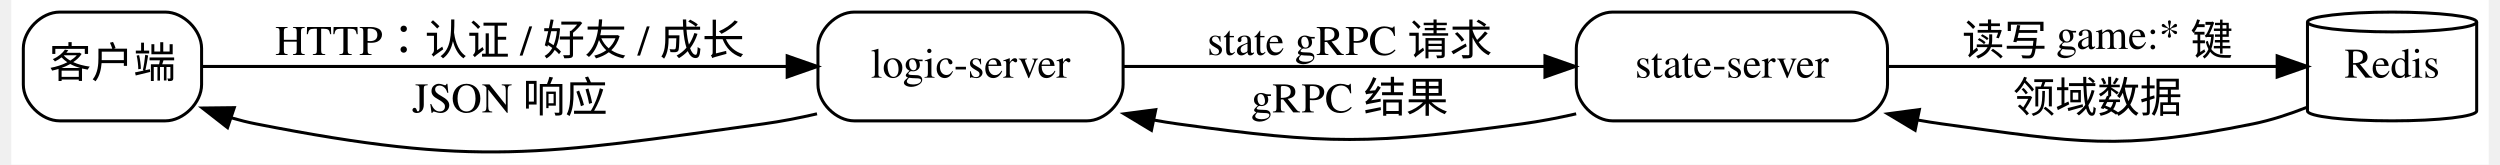
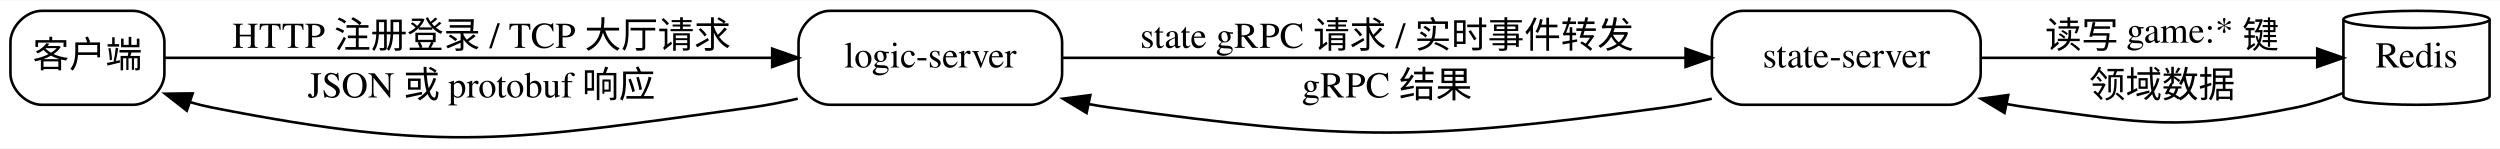
- <svg xmlns="http://www.w3.org/2000/svg" width="820pt" height="54pt" viewBox="0.00 0.00 820.00 54.49">
-   <g id="graph0" class="graph" transform="scale(1 1) rotate(0) translate(4 50.49)">
-     <polygon fill="white" stroke="transparent" points="-4,4 -4,-50.49 816,-50.49 816,4 -4,4" />
+ <svg xmlns="http://www.w3.org/2000/svg" width="958pt" height="57pt" viewBox="0.00 0.00 958.00 56.69">
+   <g id="graph0" class="graph" transform="scale(1 1) rotate(0) translate(4 52.69)">
+     <polygon fill="white" stroke="transparent" points="-4,4 -4,-52.69 954,-52.69 954,4 -4,4" />
    <g id="node1" class="node">
-       <path fill="none" stroke="black" d="M47,-46.49C47,-46.49 12,-46.49 12,-46.49 6,-46.49 0,-40.49 0,-34.49 0,-34.49 0,-22.49 0,-22.49 0,-16.49 6,-10.49 12,-10.49 12,-10.49 47,-10.49 47,-10.49 53,-10.49 59,-16.49 59,-22.49 59,-22.49 59,-34.49 59,-34.49 59,-40.49 53,-46.49 47,-46.49" />
-       <text text-anchor="middle" x="29.5" y="-24.79" font-family="Times,serif" font-size="14.00">客户端</text>
+       <path fill="none" stroke="black" d="M47,-48.69C47,-48.69 12,-48.69 12,-48.69 6,-48.69 0,-42.69 0,-36.69 0,-36.69 0,-24.69 0,-24.69 0,-18.69 6,-12.69 12,-12.69 12,-12.69 47,-12.69 47,-12.69 53,-12.69 59,-18.69 59,-24.69 59,-24.69 59,-36.69 59,-36.69 59,-42.69 53,-48.69 47,-48.69" />
+       <text text-anchor="middle" x="29.5" y="-26.99" font-family="Times,serif" font-size="14.00">客户端</text>
    </g>
    <g id="node2" class="node">
-       <path fill="none" stroke="black" d="M352,-46.49C352,-46.49 275,-46.49 275,-46.49 269,-46.49 263,-40.49 263,-34.49 263,-34.49 263,-22.49 263,-22.49 263,-16.49 269,-10.49 275,-10.49 275,-10.49 352,-10.49 352,-10.49 358,-10.49 364,-16.49 364,-22.49 364,-22.49 364,-34.49 364,-34.49 364,-40.49 358,-46.49 352,-46.49" />
-       <text text-anchor="middle" x="313.5" y="-24.79" font-family="Times,serif" font-size="14.00">logic-server</text>
+       <path fill="none" stroke="black" d="M391,-48.69C391,-48.69 314,-48.69 314,-48.69 308,-48.69 302,-42.69 302,-36.69 302,-36.69 302,-24.69 302,-24.69 302,-18.69 308,-12.69 314,-12.69 314,-12.69 391,-12.69 391,-12.69 397,-12.69 403,-18.69 403,-24.69 403,-24.69 403,-36.69 403,-36.69 403,-42.69 397,-48.69 391,-48.69" />
+       <text text-anchor="middle" x="352.5" y="-26.99" font-family="Times,serif" font-size="14.00">logic-server</text>
    </g>
    <g id="edge1" class="edge">
-       <path fill="none" stroke="black" d="M59.09,-28.49C104.29,-28.49 193.24,-28.49 252.79,-28.49" />
-       <polygon fill="black" stroke="black" points="252.82,-31.99 262.82,-28.49 252.82,-24.99 252.82,-31.99" />
-       <text text-anchor="middle" x="161" y="-32.29" font-family="Times,serif" font-size="14.00">HTTP：认证 / 好友 / 成长</text>
+       <path fill="none" stroke="black" d="M59.27,-30.69C111.38,-30.69 222.38,-30.69 291.59,-30.69" />
+       <polygon fill="black" stroke="black" points="291.9,-34.19 301.9,-30.69 291.9,-27.19 291.9,-34.19" />
+       <text text-anchor="middle" x="180.5" y="-34.49" font-family="Times,serif" font-size="14.00">HTTP 注册登录 / TCP 大厅请求</text>
    </g>
    <g id="edge6" class="edge">
-       <path fill="none" stroke="black" d="M262.69,-12.82C256.78,-11.45 250.79,-10.29 245,-9.49 171.03,0.72 150.27,4.9 77,-9.49 74.32,-10.01 71.61,-10.69 68.9,-11.48" />
-       <polygon fill="black" stroke="black" points="67.59,-8.23 59.24,-14.74 69.83,-14.86 67.59,-8.23" />
-       <text text-anchor="middle" x="161" y="-13.29" font-family="Times,serif" font-size="14.00">JSON 响应</text>
+       <path fill="none" stroke="black" d="M301.69,-15.03C295.78,-13.66 289.79,-12.49 284,-11.69 192.86,0.89 167.28,6.04 77,-11.69 74.32,-12.22 71.61,-12.9 68.9,-13.69" />
+       <polygon fill="black" stroke="black" points="67.59,-10.43 59.24,-16.94 69.83,-17.07 67.59,-10.43" />
+       <text text-anchor="middle" x="180.5" y="-15.49" font-family="Times,serif" font-size="14.00">JSON 或 protobuf 响应</text>
    </g>
    <g id="node3" class="node">
-       <path fill="none" stroke="black" d="M605,-46.49C605,-46.49 526,-46.49 526,-46.49 520,-46.49 514,-40.49 514,-34.49 514,-34.49 514,-22.49 514,-22.49 514,-16.49 520,-10.49 526,-10.49 526,-10.49 605,-10.49 605,-10.49 611,-10.49 617,-16.49 617,-22.49 617,-22.49 617,-34.49 617,-34.49 617,-40.49 611,-46.49 605,-46.49" />
-       <text text-anchor="middle" x="565.5" y="-24.79" font-family="Times,serif" font-size="14.00">state-server</text>
+       <path fill="none" stroke="black" d="M743,-48.69C743,-48.69 664,-48.69 664,-48.69 658,-48.69 652,-42.69 652,-36.69 652,-36.69 652,-24.69 652,-24.69 652,-18.69 658,-12.69 664,-12.69 664,-12.69 743,-12.69 743,-12.69 749,-12.69 755,-18.69 755,-24.69 755,-24.69 755,-36.69 755,-36.69 755,-42.69 749,-48.69 743,-48.69" />
+       <text text-anchor="middle" x="703.5" y="-26.99" font-family="Times,serif" font-size="14.00">state-server</text>
    </g>
    <g id="edge2" class="edge">
-       <path fill="none" stroke="black" d="M364.19,-28.49C404.27,-28.49 460.81,-28.49 503.6,-28.49" />
-       <polygon fill="black" stroke="black" points="503.62,-31.99 513.62,-28.49 503.62,-24.99 503.62,-31.99" />
-       <text text-anchor="middle" x="439" y="-32.29" font-family="Times,serif" font-size="14.00">state gRPC 请求</text>
+       <path fill="none" stroke="black" d="M403.13,-30.69C465.96,-30.69 574.14,-30.69 641.82,-30.69" />
+       <polygon fill="black" stroke="black" points="641.91,-34.19 651.91,-30.69 641.91,-27.19 641.91,-34.19" />
+       <text text-anchor="middle" x="527.5" y="-34.49" font-family="Times,serif" font-size="14.00">state gRPC 请求 / 实时事件转发</text>
    </g>
    <g id="edge5" class="edge">
-       <path fill="none" stroke="black" d="M513.95,-12.82C507.95,-11.45 501.87,-10.29 496,-9.49 445.8,-2.65 432.19,-2.56 382,-9.49 379.47,-9.84 376.9,-10.26 374.31,-10.73" />
-       <polygon fill="black" stroke="black" points="373.38,-7.35 364.31,-12.82 374.81,-14.2 373.38,-7.35" />
-       <text text-anchor="middle" x="439" y="-13.29" font-family="Times,serif" font-size="14.00">gRPC 结果</text>
+       <path fill="none" stroke="black" d="M651.95,-15.03C645.95,-13.66 639.87,-12.49 634,-11.69 540.2,1.08 514.78,1.26 421,-11.69 418.47,-12.04 415.9,-12.46 413.31,-12.94" />
+       <polygon fill="black" stroke="black" points="412.38,-9.55 403.31,-15.03 413.81,-16.41 412.38,-9.55" />
+       <text text-anchor="middle" x="527.5" y="-15.49" font-family="Times,serif" font-size="14.00">gRPC 结果</text>
    </g>
    <g id="node4" class="node">
-       <path fill="none" stroke="black" d="M812,-43.21C812,-45.02 799.45,-46.49 784,-46.49 768.55,-46.49 756,-45.02 756,-43.21 756,-43.21 756,-13.76 756,-13.76 756,-11.95 768.55,-10.49 784,-10.49 799.45,-10.49 812,-11.95 812,-13.76 812,-13.76 812,-43.21 812,-43.21" />
-       <path fill="none" stroke="black" d="M812,-43.21C812,-41.41 799.45,-39.94 784,-39.94 768.55,-39.94 756,-41.41 756,-43.21" />
-       <text text-anchor="middle" x="784" y="-24.79" font-family="Times,serif" font-size="14.00">Redis</text>
+       <path fill="none" stroke="black" d="M950,-45.42C950,-47.22 937.45,-48.69 922,-48.69 906.55,-48.69 894,-47.22 894,-45.42 894,-45.42 894,-15.96 894,-15.96 894,-14.16 906.55,-12.69 922,-12.69 937.45,-12.69 950,-14.16 950,-15.96 950,-15.96 950,-45.42 950,-45.42" />
+       <path fill="none" stroke="black" d="M950,-45.42C950,-43.61 937.45,-42.14 922,-42.14 906.55,-42.14 894,-43.61 894,-45.42" />
+       <text text-anchor="middle" x="922" y="-26.99" font-family="Times,serif" font-size="14.00">Redis</text>
    </g>
    <g id="edge3" class="edge">
-       <path fill="none" stroke="black" d="M617.26,-28.49C656.56,-28.49 710.11,-28.49 745.58,-28.49" />
-       <polygon fill="black" stroke="black" points="745.97,-31.99 755.97,-28.49 745.97,-24.99 745.97,-31.99" />
-       <text text-anchor="middle" x="686.5" y="-32.29" font-family="Times,serif" font-size="14.00">读写 game:* 键</text>
+       <path fill="none" stroke="black" d="M755.26,-30.69C794.56,-30.69 848.11,-30.69 883.58,-30.69" />
+       <polygon fill="black" stroke="black" points="883.97,-34.19 893.97,-30.69 883.97,-27.19 883.97,-34.19" />
+       <text text-anchor="middle" x="824.5" y="-34.49" font-family="Times,serif" font-size="14.00">读写 game:* 键</text>
    </g>
    <g id="edge4" class="edge">
-       <path fill="none" stroke="black" d="M755.95,-15.03C750.16,-12.73 743.98,-10.7 738,-9.49 693.13,-0.4 680.36,-3.31 635,-9.49 632.34,-9.85 629.64,-10.29 626.92,-10.78" />
-       <polygon fill="black" stroke="black" points="626.14,-7.37 617.05,-12.82 627.56,-14.23 626.14,-7.37" />
-       <text text-anchor="middle" x="686.5" y="-13.29" font-family="Times,serif" font-size="14.00">领域数据</text>
+       <path fill="none" stroke="black" d="M893.95,-17.23C888.16,-14.93 881.98,-12.9 876,-11.69 831.13,-2.61 818.36,-5.52 773,-11.69 770.34,-12.05 767.64,-12.49 764.92,-12.99" />
+       <polygon fill="black" stroke="black" points="764.14,-9.57 755.05,-15.03 765.56,-16.43 764.14,-9.57" />
+       <text text-anchor="middle" x="824.5" y="-15.49" font-family="Times,serif" font-size="14.00">领域数据</text>
    </g>
  </g>
</svg>
